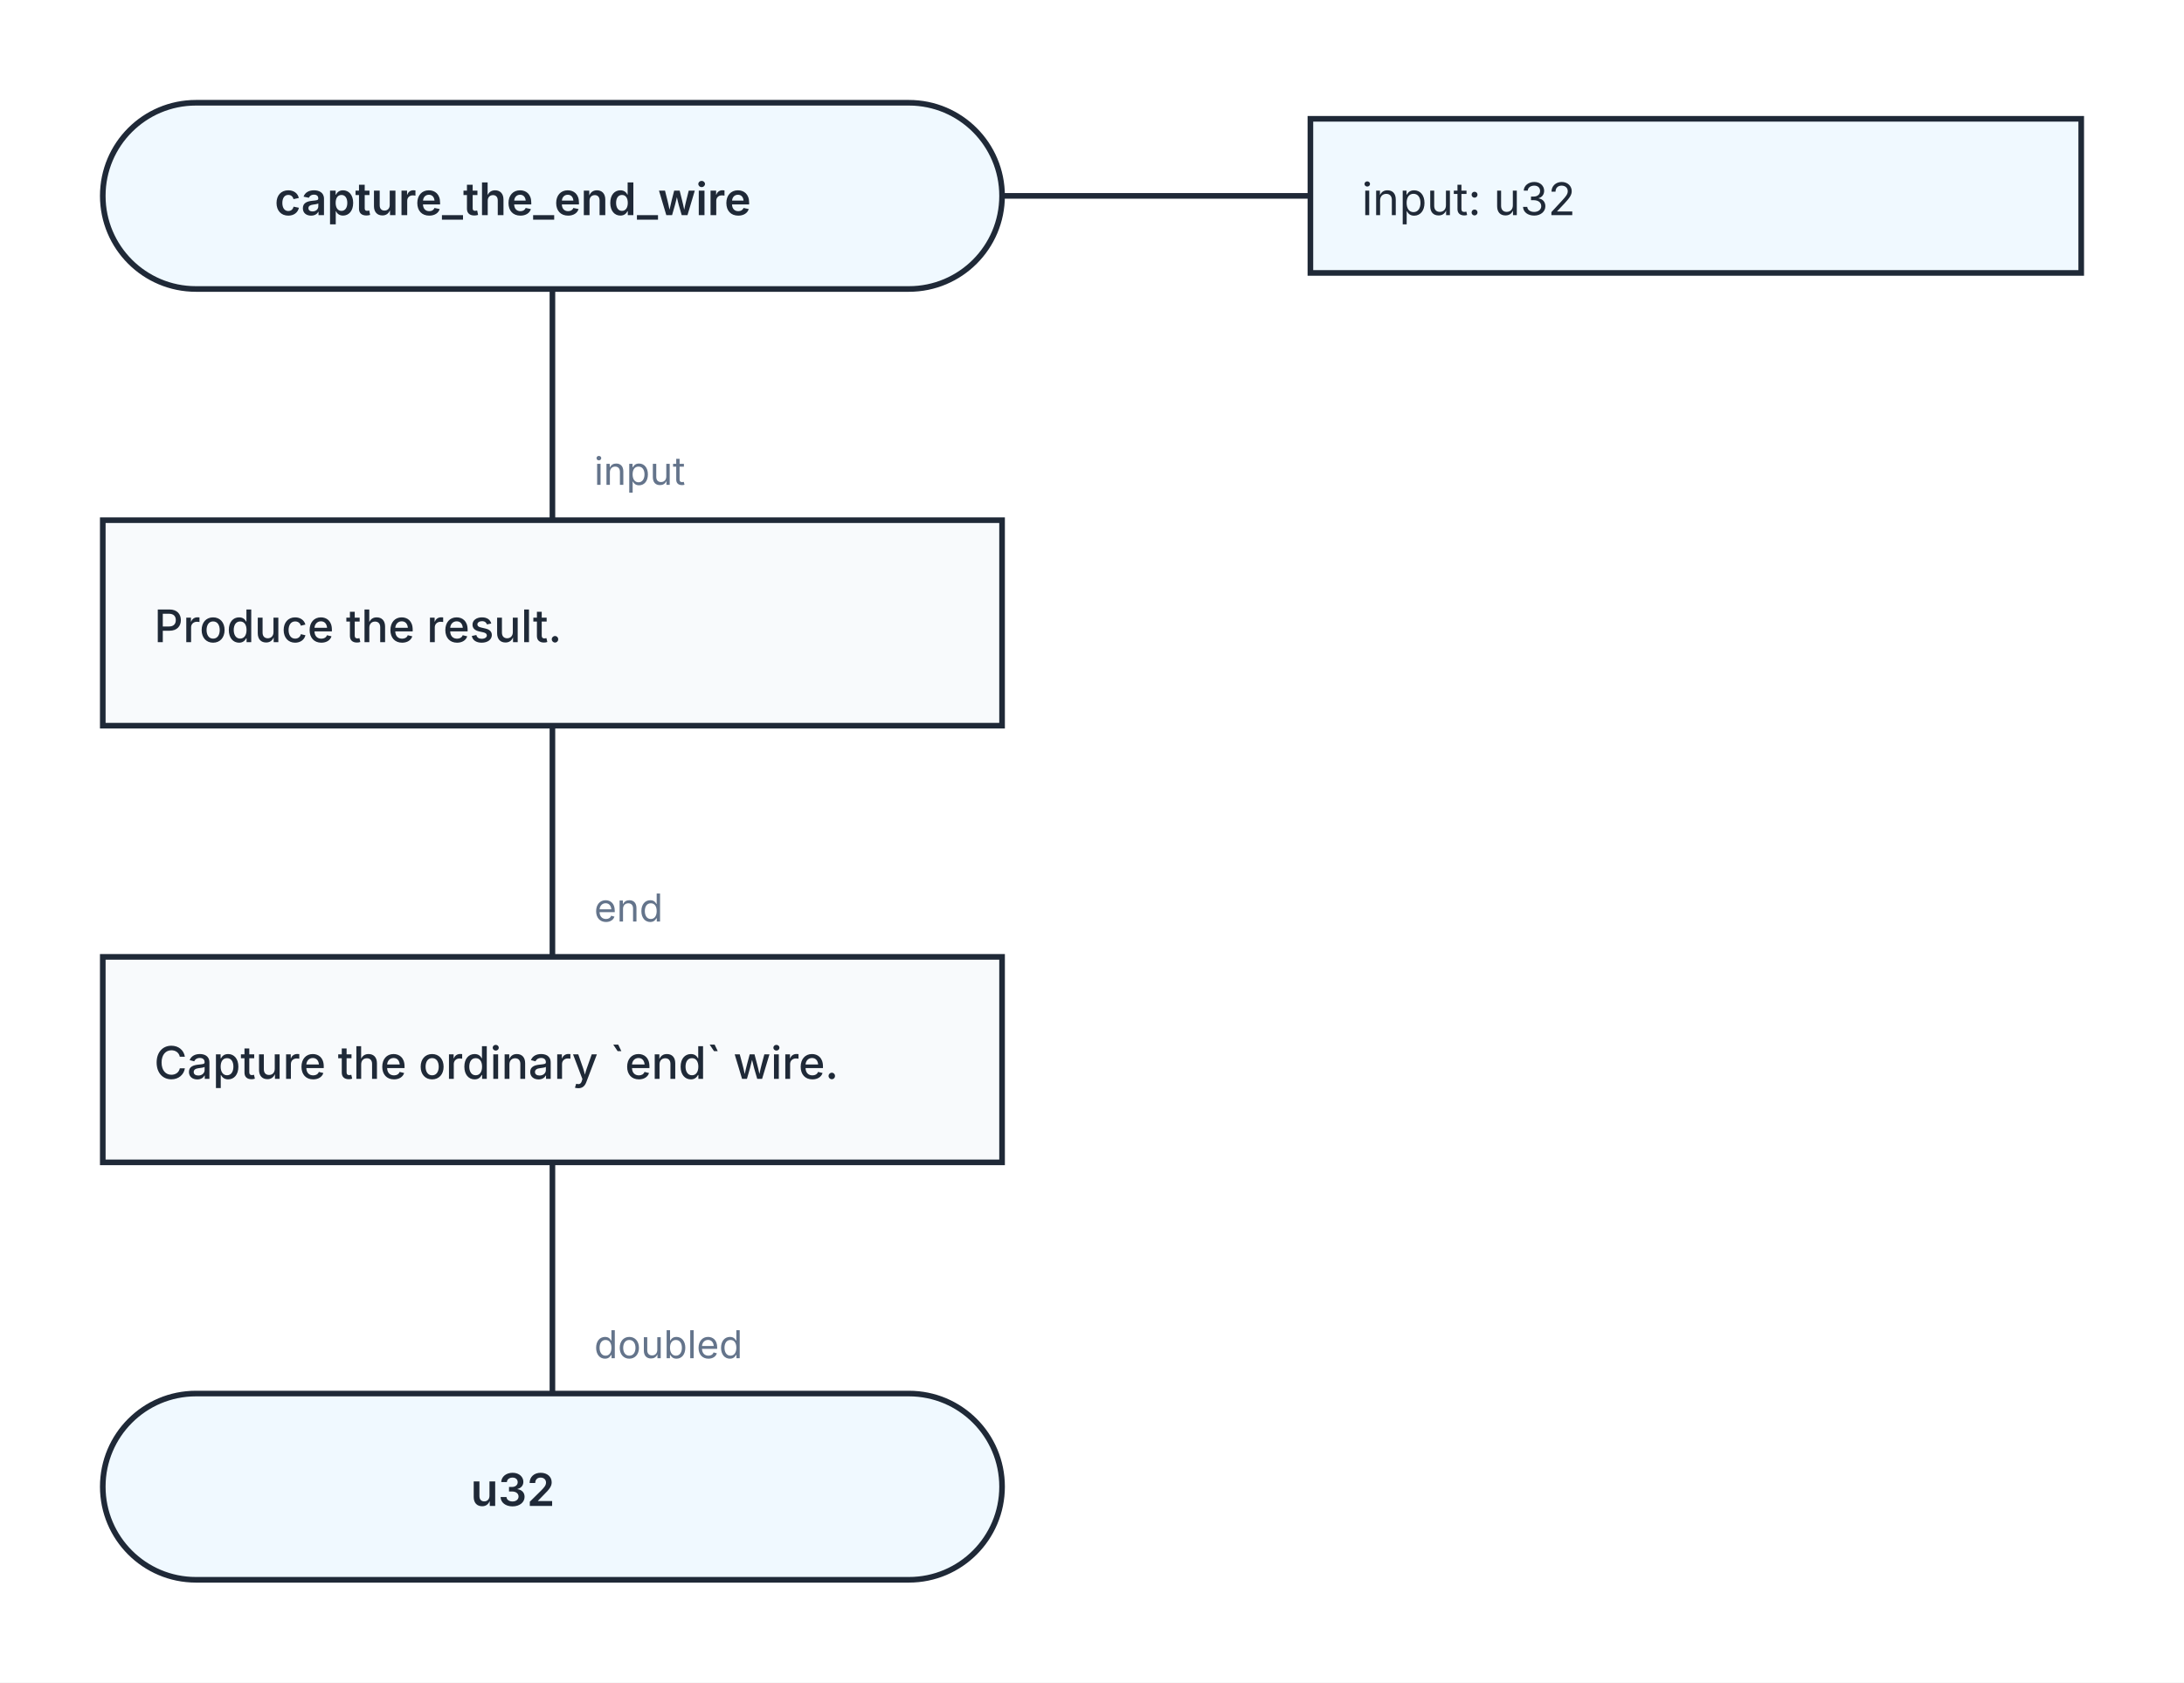
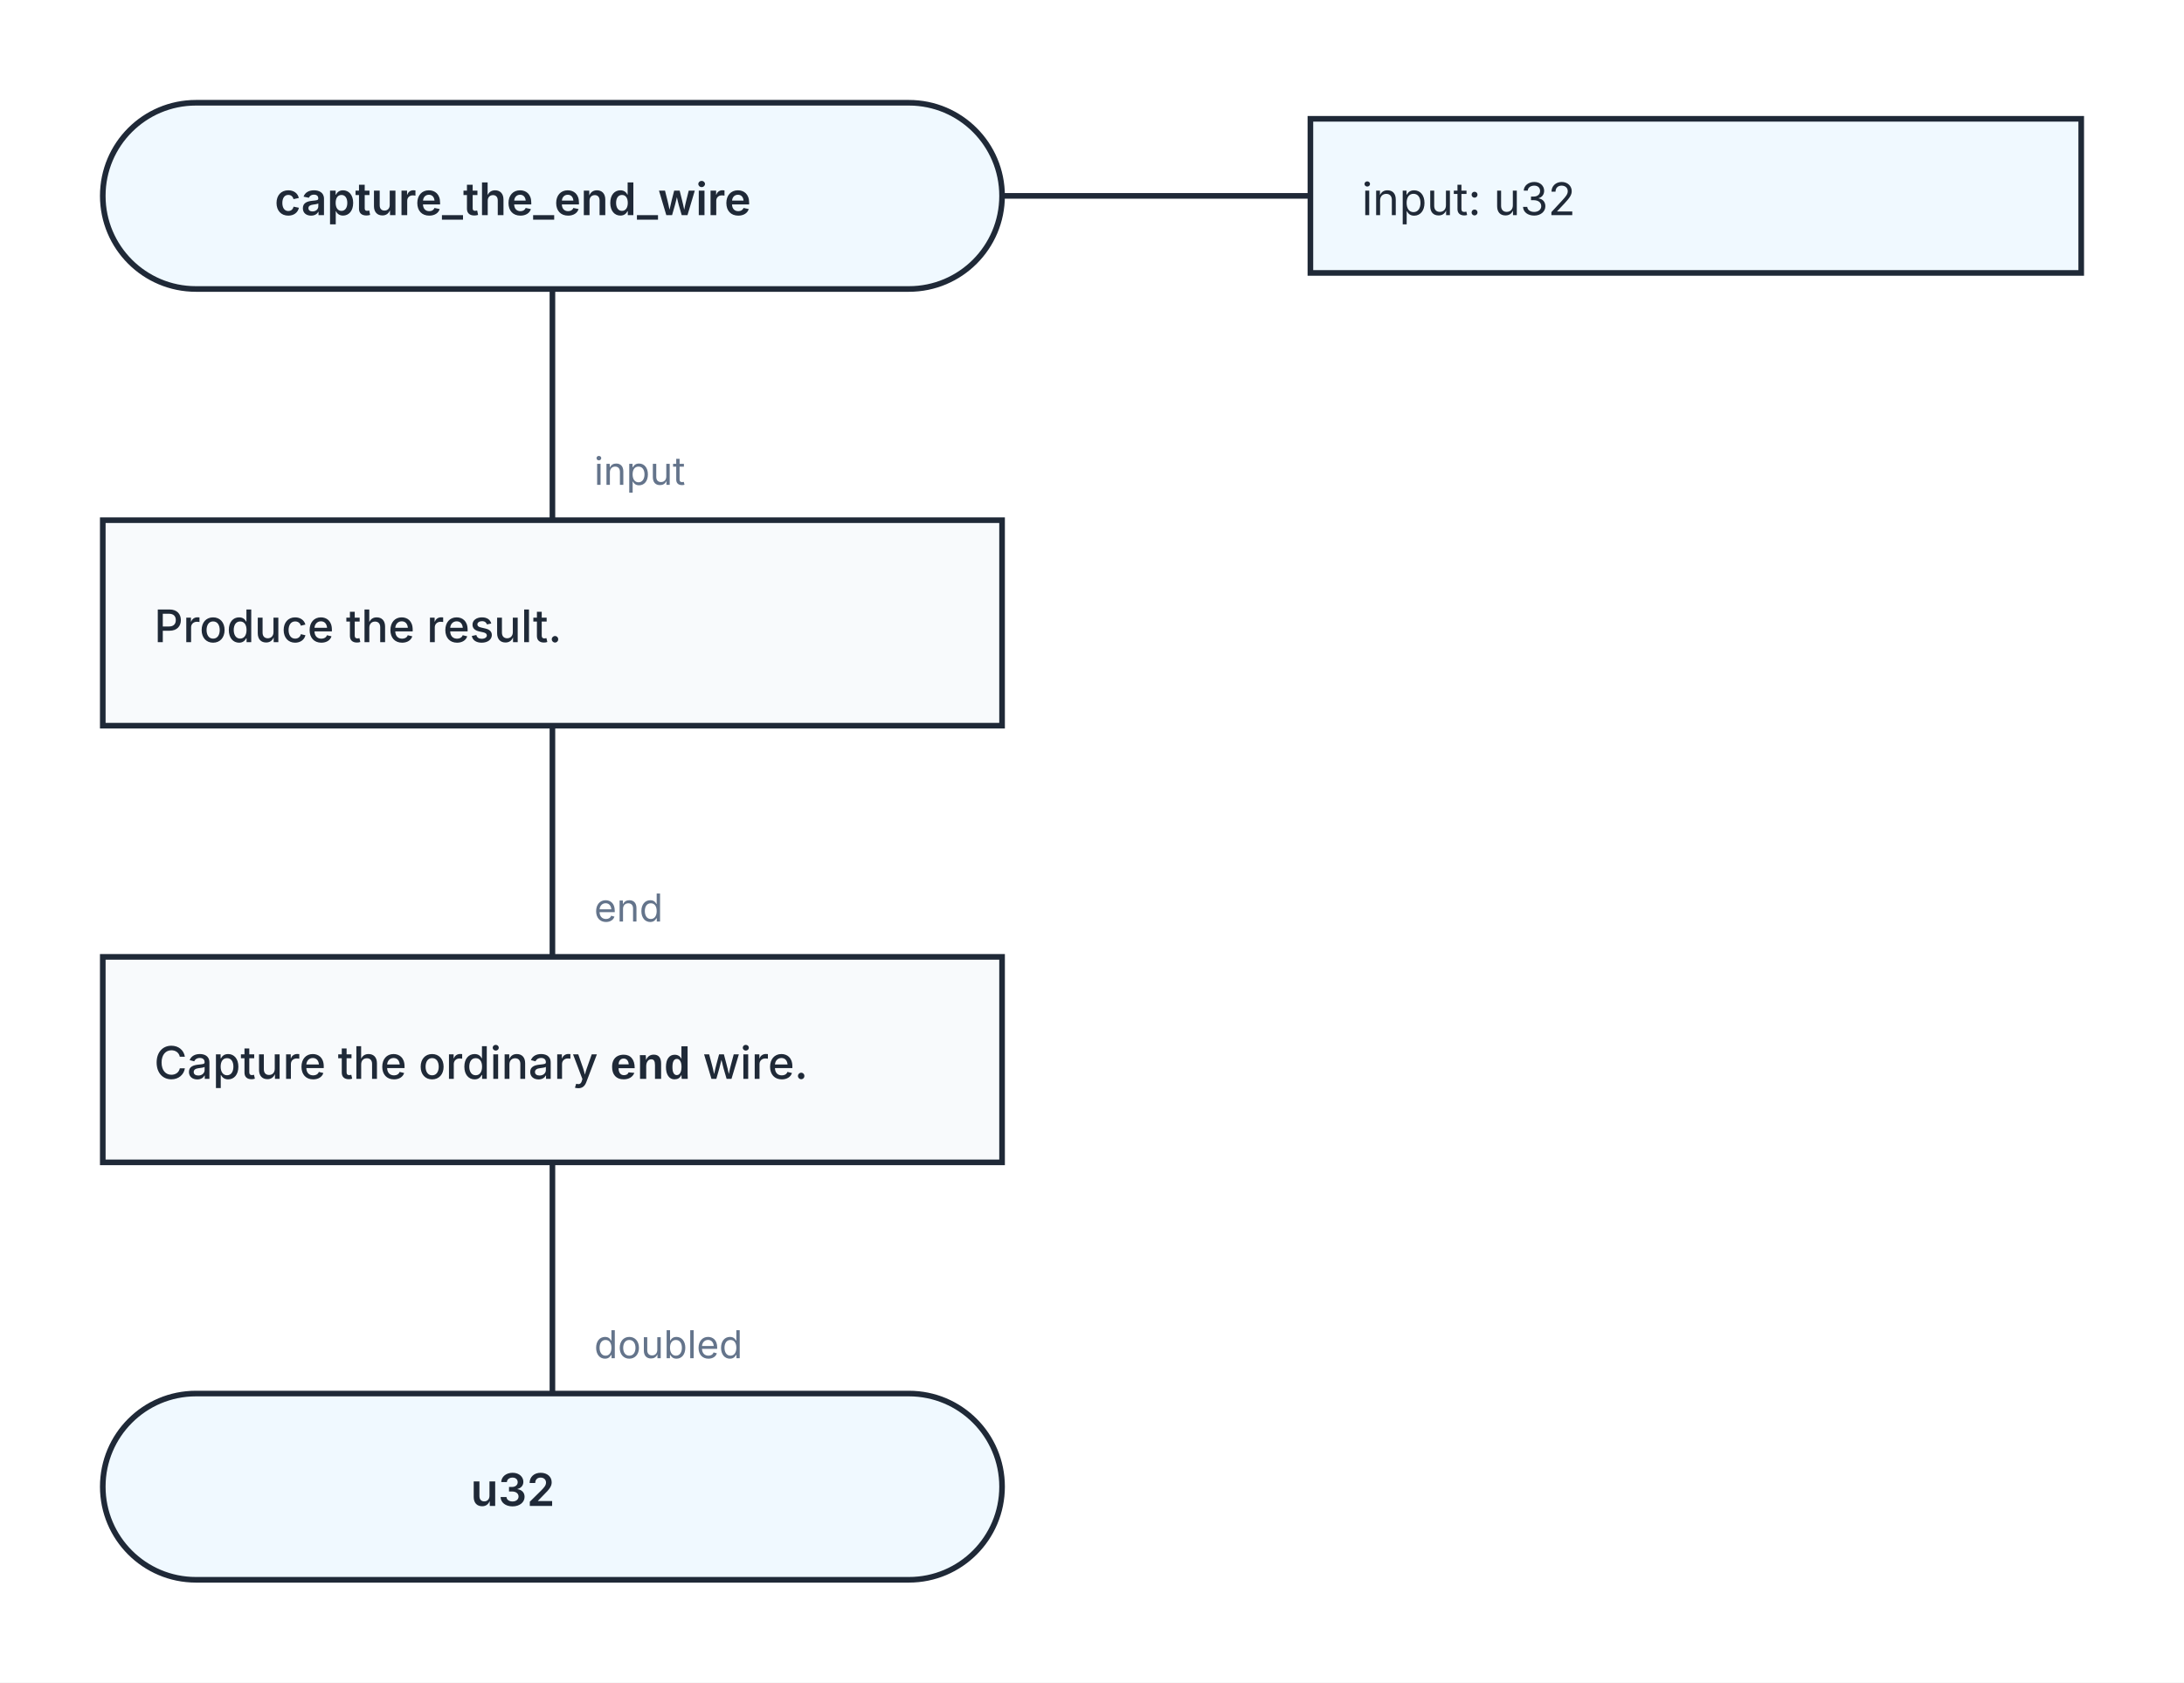
<svg xmlns="http://www.w3.org/2000/svg" width="680" height="524" viewBox="0 0 680 524" role="img" aria-labelledby="kaalang-title" aria-describedby="kaalang-description">
  <defs>
    <style>
      svg { color: #1f2937; font-family: Inter, ui-sans-serif, system-ui, -apple-system, BlinkMacSystemFont, "Segoe UI", sans-serif; text-rendering: optimizeLegibility; }
      .connection { fill: none; stroke: currentColor; stroke-width: 1.75; stroke-linecap: square; stroke-linejoin: round; }
      .connection-label { fill: #64748b; font-size: 12px; font-weight: 400; paint-order: stroke; stroke: #ffffff; stroke-width: 5px; stroke-linejoin: round; text-anchor: start; }
      .branch-label { fill: currentColor; font-weight: 500; }
      .parameter-link { fill: none; stroke: currentColor; stroke-width: 1.75; }
      .node-shape { fill: #ffffff; stroke: currentColor; stroke-width: 1.75; }
      .start .node-shape, .end .node-shape, .parameter-panel .node-shape { fill: #f0f9ff; }
      .action .node-shape, .call .node-shape { fill: #f8fafc; }
      .call-bars { fill: none; stroke: currentColor; stroke-width: 1.75; }
      .loop .node-shape { fill: #f0fdf4; stroke-width: 2; }
      .loop-marker { fill: #15803d; font-size: 20px; font-weight: 700; text-anchor: middle; }
      .question .node-shape { fill: #fffbeb; }
      .select .node-shape, .case .node-shape { fill: #f5f3ff; }
      .label { fill: currentColor; font-size: 14px; text-anchor: middle; }
      .start .label, .question .label, .select .label, .case .label, .end .label { font-weight: 600; }
      .action .label, .call .label, .loop .label { font-weight: 500; text-anchor: start; }
      .parameter-panel .label { font-weight: 400; text-anchor: start; }
      .cycle-boundary { fill: #f0fdf433; stroke: #15803d; stroke-width: 1.5; stroke-dasharray: 7 5; }
      .cycle-caption { fill: #166534; font-size: 12px; font-weight: 600; paint-order: stroke; stroke: #ffffff; stroke-width: 4px; }
+       .md-code { font-family: ui-monospace, SFMono-Regular, Menlo, Monaco, Consolas, "Liberation Mono", monospace; font-weight: 600; }
+       .md-bold { font-weight: 800; }
+       .md-italic { font-style: italic; }
+       .md-quote { font-style: italic; }
+       .md-strikethrough { text-decoration: line-through; }
+       .md-underline { text-decoration: underline; }
+       .md-strikethrough.md-underline { text-decoration: underline line-through; }
+       .md-highlight-box { fill: #fef08a; stroke: none; }
+       .md-superscript, .md-subscript { font-size: 75%; }
+       .md-superscript { baseline-shift: 0.4em; }
+       .md-subscript { baseline-shift: -0.2em; }
+       .md-math { color: inherit; overflow: visible; }
+       .md-math path, .md-math rect:not([stroke]) { vector-effect: non-scaling-stroke; }
+       .cycle-caption .md-math { color: #166534; }
+       .md-color-red, .md-math.md-color-red { fill: #b91c1c; color: #b91c1c; }
+       .md-color-green, .md-math.md-color-green { fill: #166534; color: #166534; }
+       .md-color-blue, .md-math.md-color-blue { fill: #1d4ed8; color: #1d4ed8; }
+       .md-color-purple, .md-math.md-color-purple { fill: #6d28d9; color: #6d28d9; }
+       .md-color-muted, .md-math.md-color-muted { fill: #475569; color: #475569; }
    </style>
  </defs>
  <rect width="100%" height="100%" fill="#ffffff" />
  <g class="cycle-regions">
  </g>
  <g class="connections">
    <path class="connection" d="       M 172 90 L 172 162       M 172 226 L 172 298       M 172 362 L 172 434     " />
    <text class="connection-label" x="185" y="151" xml:space="preserve">
      <tspan x="185" dy="0">input</tspan>
    </text>
    <text class="connection-label" x="185" y="287" xml:space="preserve">
      <tspan x="185" dy="0">end</tspan>
    </text>
    <text class="connection-label" x="185" y="423" xml:space="preserve">
      <tspan x="185" dy="0">doubled</tspan>
    </text>
  </g>
  <g class="nodes">
    <path class="parameter-link" d="M 312 61 L 408 61" />
    <g class="parameter-panel" transform="translate(528 61)">
      <rect class="node-shape" x="-120" y="-24" width="240" height="48" />
      <text class="label" x="-104" y="6" xml:space="preserve">
        <tspan x="-104" dy="0">input: u32</tspan>
      </text>
    </g>
    <g class="node start" transform="translate(172 61)">
      <rect class="node-shape" x="-140" y="-29" width="280" height="58" rx="29" />
      <text class="label" y="6" xml:space="preserve">
        <tspan x="0" dy="0">capture_the_end_wire</tspan>
      </text>
    </g>
    <g class="node action" transform="translate(172 194)">
      <rect class="node-shape" x="-140" y="-32" width="280" height="64" />
      <text class="label" y="6" xml:space="preserve">
        <tspan x="-124" dy="0">Produce the result.</tspan>
      </text>
    </g>
    <g class="node action" transform="translate(172 330)">
      <rect class="node-shape" x="-140" y="-32" width="280" height="64" />
      <text class="label" y="6" xml:space="preserve">
-         <tspan x="-124" dy="0">Capture the ordinary `end` wire.</tspan>
+         <tspan x="-124" dy="0">Capture the ordinary <tspan class="md-code">end</tspan> wire.</tspan>
      </text>
    </g>
    <g class="node end" transform="translate(172 463)">
      <rect class="node-shape" x="-140" y="-29" width="280" height="58" rx="29" />
      <text class="label" y="6" xml:space="preserve">
        <tspan x="0" dy="0">u32</tspan>
      </text>
    </g>
  </g>
</svg>
